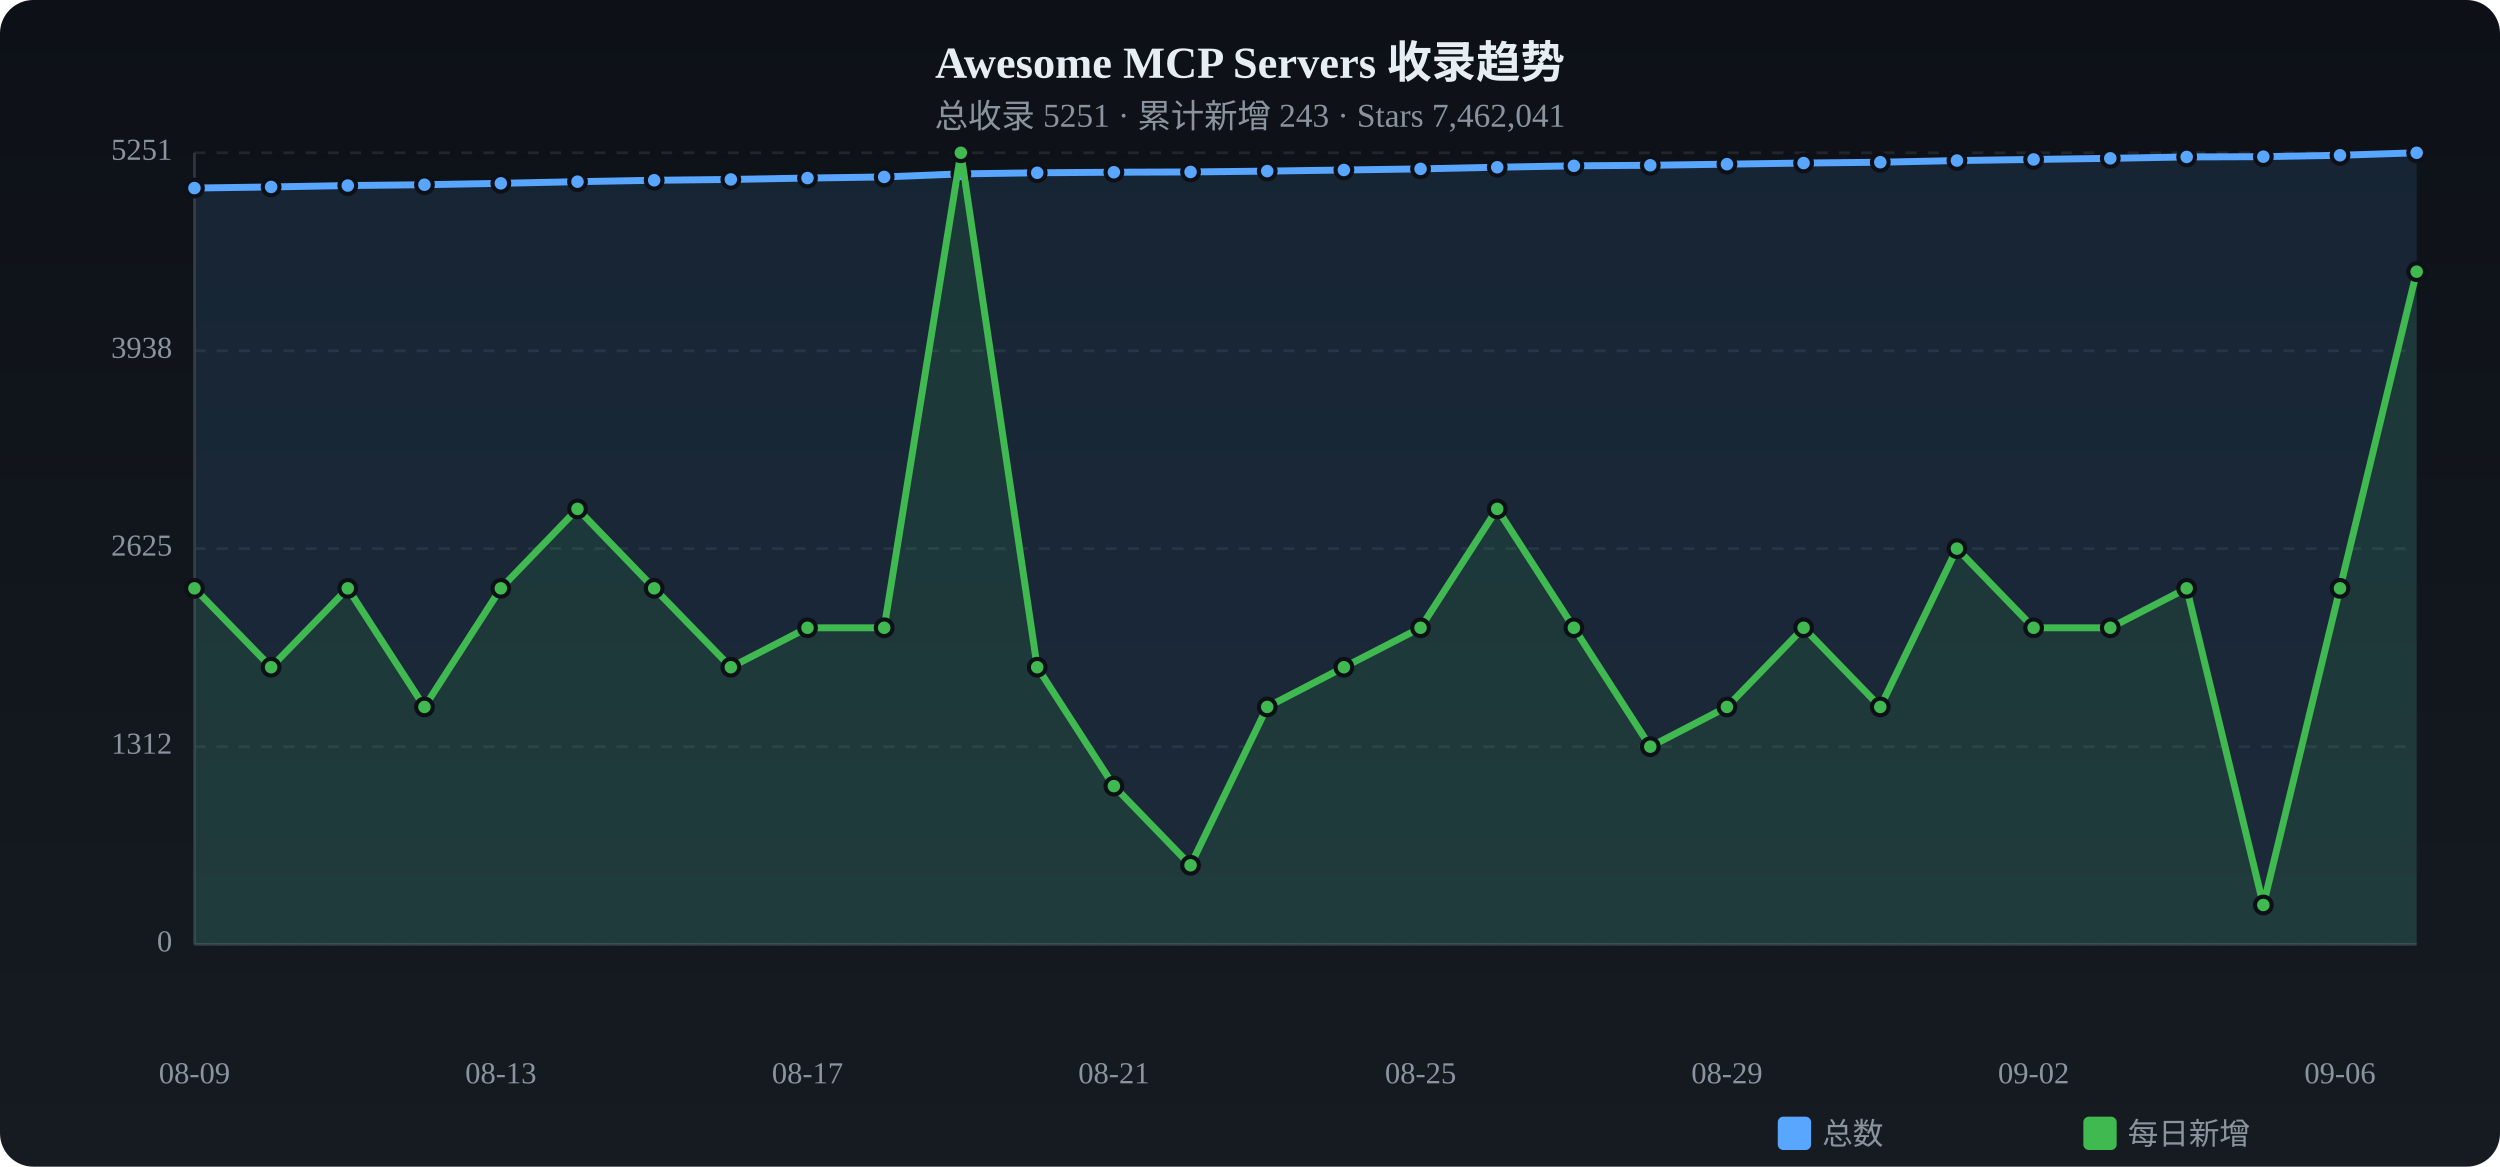
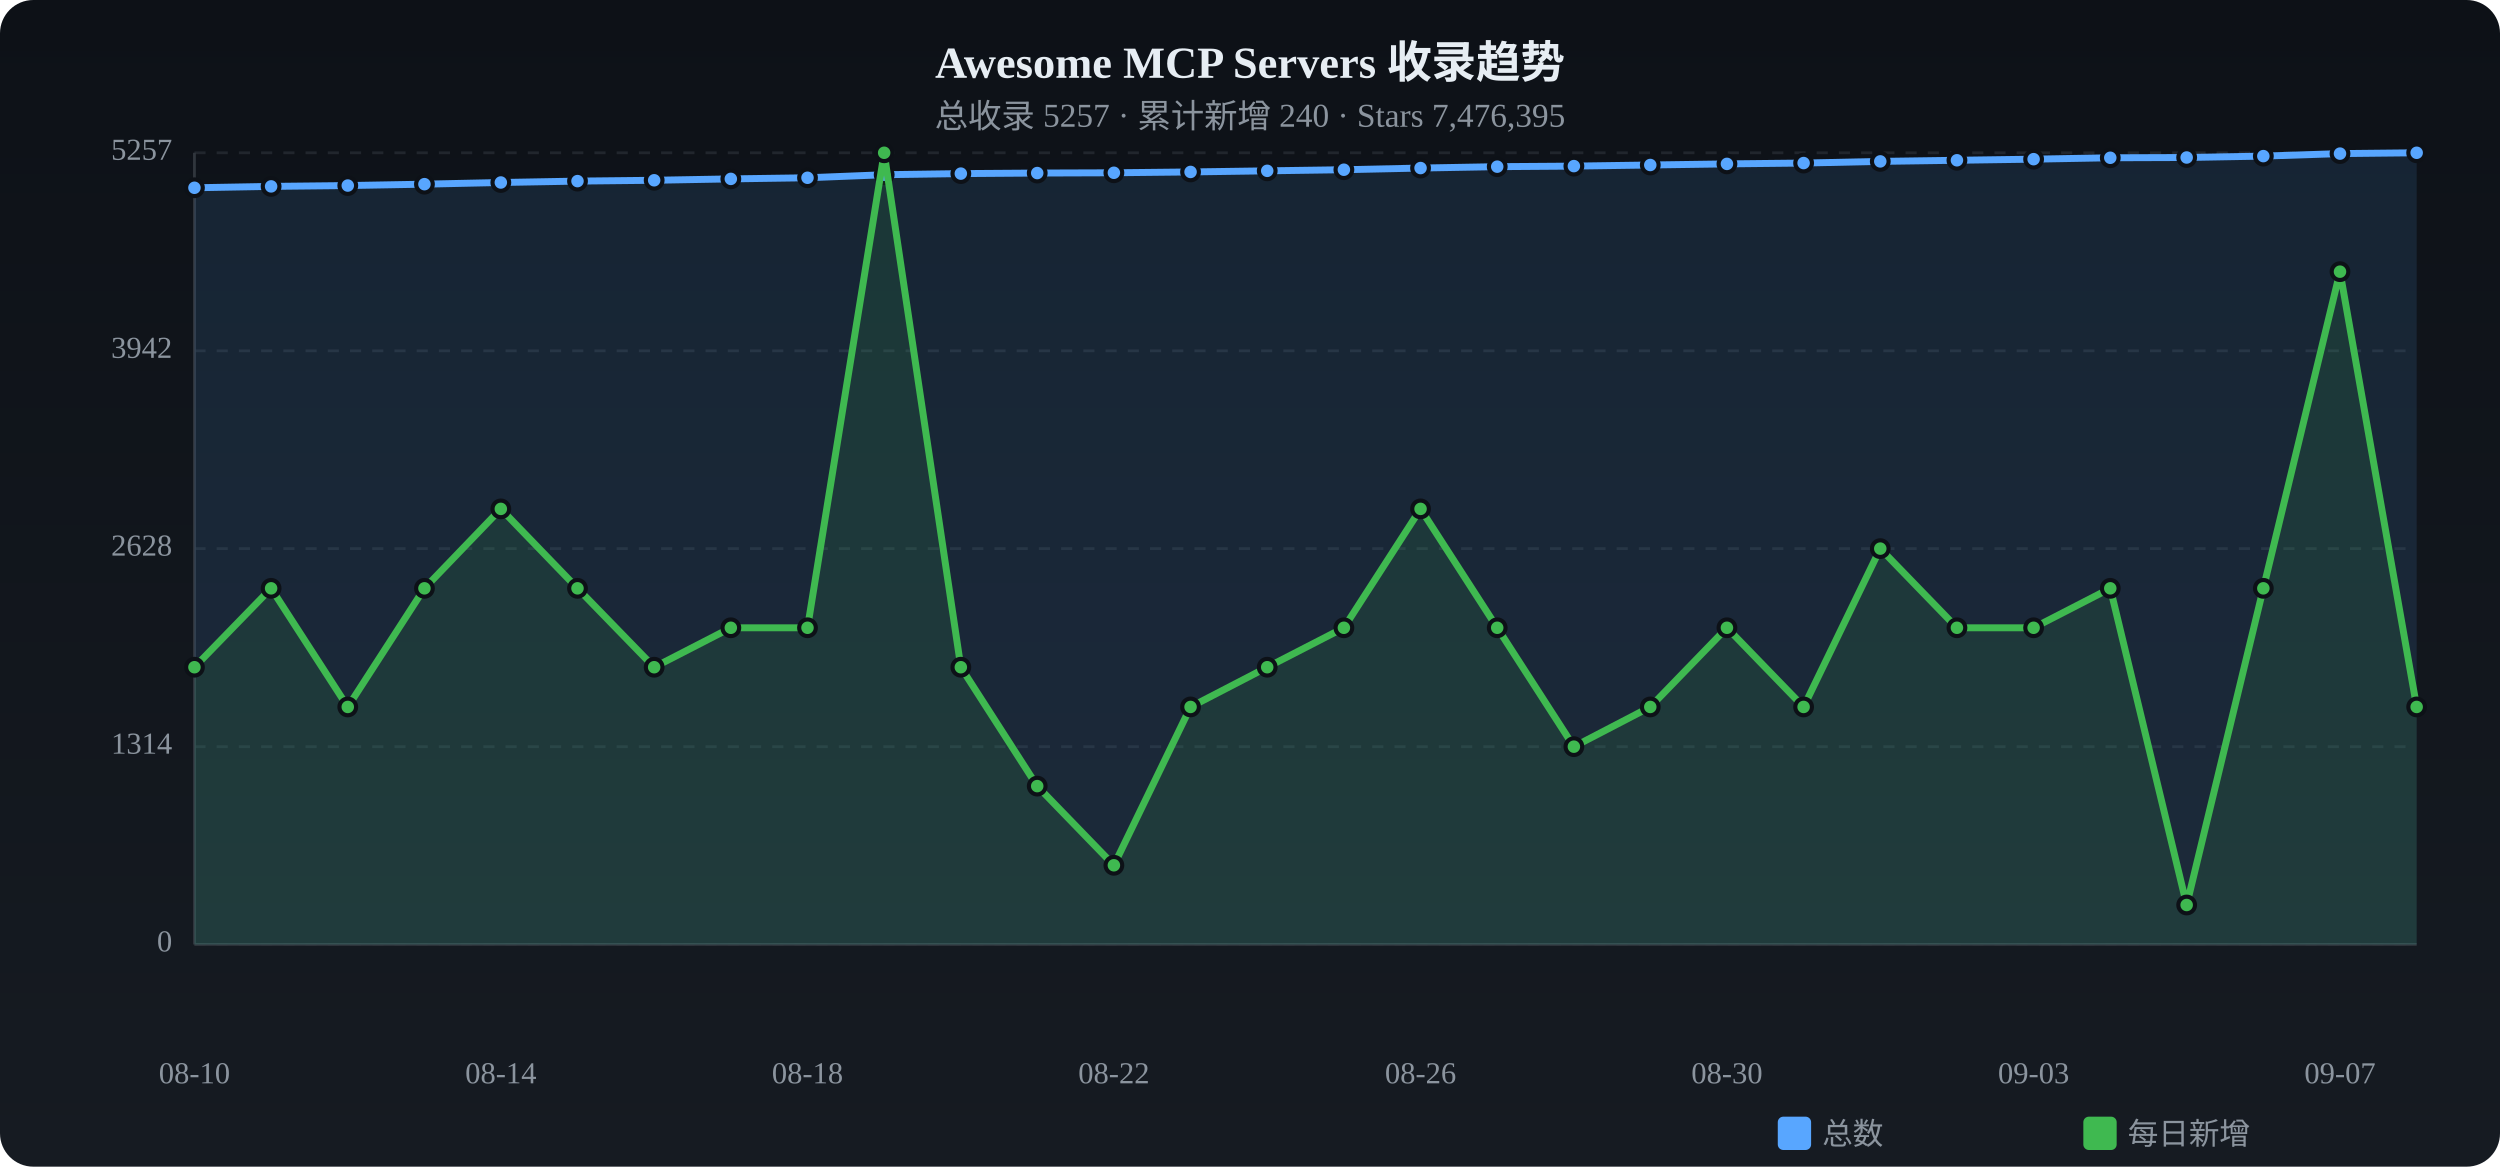
<svg xmlns="http://www.w3.org/2000/svg" viewBox="0 0 900 420" width="900" height="420">
  <defs>
    <linearGradient id="tbg" x1="0%" y1="0%" x2="0%" y2="100%">
      <stop offset="0%" stop-color="#0d1117" />
      <stop offset="100%" stop-color="#161b22" />
    </linearGradient>
  </defs>
  <rect width="900" height="420" rx="12" fill="url(#tbg)" />
  <text x="450.0" y="28" text-anchor="middle" fill="#e6edf3" font-size="16" font-weight="bold">Awesome MCP Servers 收录趋势</text>
-   <text x="450.0" y="46" text-anchor="middle" fill="#8b949e" font-size="12">总收录 5251 · 累计新增 243 · Stars 7,462,041</text>
+   <text x="450.0" y="46" text-anchor="middle" fill="#8b949e" font-size="12">总收录 5257 · 累计新增 240 · Stars 7,476,395</text>
  <text x="62" y="340.0" text-anchor="end" fill="#8b949e" font-size="11" dominant-baseline="middle">0</text>
  <line x1="70" y1="340.0" x2="870" y2="340.0" stroke="#21262d" stroke-dasharray="4 4" />
-   <text x="62" y="268.8" text-anchor="end" fill="#8b949e" font-size="11" dominant-baseline="middle">1312</text>
+   <text x="62" y="268.8" text-anchor="end" fill="#8b949e" font-size="11" dominant-baseline="middle">1314</text>
  <line x1="70" y1="268.8" x2="870" y2="268.8" stroke="#21262d" stroke-dasharray="4 4" />
-   <text x="62" y="197.5" text-anchor="end" fill="#8b949e" font-size="11" dominant-baseline="middle">2625</text>
+   <text x="62" y="197.5" text-anchor="end" fill="#8b949e" font-size="11" dominant-baseline="middle">2628</text>
  <line x1="70" y1="197.5" x2="870" y2="197.5" stroke="#21262d" stroke-dasharray="4 4" />
-   <text x="62" y="126.3" text-anchor="end" fill="#8b949e" font-size="11" dominant-baseline="middle">3938</text>
+   <text x="62" y="126.3" text-anchor="end" fill="#8b949e" font-size="11" dominant-baseline="middle">3942</text>
  <line x1="70" y1="126.3" x2="870" y2="126.3" stroke="#21262d" stroke-dasharray="4 4" />
-   <text x="62" y="55.0" text-anchor="end" fill="#8b949e" font-size="11" dominant-baseline="middle">5251</text>
+   <text x="62" y="55.0" text-anchor="end" fill="#8b949e" font-size="11" dominant-baseline="middle">5257</text>
  <line x1="70" y1="55.0" x2="870" y2="55.0" stroke="#21262d" stroke-dasharray="4 4" />
  <line x1="70" y1="55" x2="70" y2="340" stroke="#30363d" />
  <line x1="70" y1="340" x2="870" y2="340" stroke="#30363d" />
-   <path d="M70.0,67.7 L97.6,67.3 L125.2,66.8 L152.8,66.5 L180.3,66.0 L207.9,65.4 L235.5,64.9 L263.1,64.6 L290.7,64.1 L318.3,63.7 L345.9,62.6 L373.4,62.2 L401.0,62.0 L428.6,61.9 L456.2,61.6 L483.8,61.2 L511.4,60.8 L539.0,60.2 L566.6,59.7 L594.1,59.5 L621.7,59.1 L649.3,58.7 L676.9,58.4 L704.5,57.8 L732.1,57.4 L759.7,57.0 L787.2,56.5 L814.8,56.4 L842.4,55.9 L870.0,55.0 L870.0,340 L70.0,340 Z" fill="#58a6ff" opacity="0.12" />
-   <polyline points="70.0,67.7 97.6,67.3 125.2,66.8 152.8,66.5 180.3,66.0 207.9,65.4 235.5,64.9 263.1,64.6 290.7,64.1 318.3,63.7 345.9,62.6 373.4,62.2 401.0,62.0 428.6,61.9 456.2,61.6 483.8,61.2 511.4,60.8 539.0,60.2 566.6,59.7 594.1,59.5 621.7,59.1 649.3,58.7 676.9,58.4 704.5,57.8 732.1,57.4 759.7,57.0 787.2,56.5 814.8,56.4 842.4,55.9 870.0,55.0" fill="none" stroke="#58a6ff" stroke-width="2.5" stroke-linecap="round" stroke-linejoin="round" />
-   <circle cx="70.0" cy="67.7" r="3" fill="#58a6ff" stroke="#0d1117" stroke-width="1.5" />
-   <circle cx="97.6" cy="67.3" r="3" fill="#58a6ff" stroke="#0d1117" stroke-width="1.5" />
+   <path d="M70.0,67.6 L97.6,67.1 L125.2,66.8 L152.8,66.3 L180.3,65.7 L207.9,65.2 L235.5,64.9 L263.1,64.4 L290.7,64.0 L318.3,62.9 L345.9,62.5 L373.4,62.3 L401.0,62.2 L428.6,61.9 L456.2,61.5 L483.8,61.1 L511.4,60.5 L539.0,60.0 L566.6,59.8 L594.1,59.4 L621.7,59.0 L649.3,58.7 L676.9,58.1 L704.5,57.7 L732.1,57.3 L759.7,56.8 L787.2,56.7 L814.8,56.2 L842.4,55.3 L870.0,55.0 L870.0,340 L70.0,340 Z" fill="#58a6ff" opacity="0.12" />
+   <polyline points="70.0,67.6 97.6,67.1 125.2,66.8 152.8,66.3 180.3,65.7 207.9,65.2 235.5,64.9 263.1,64.4 290.7,64.0 318.3,62.9 345.9,62.5 373.4,62.3 401.0,62.2 428.6,61.9 456.2,61.5 483.8,61.1 511.4,60.5 539.0,60.0 566.6,59.8 594.1,59.4 621.7,59.0 649.3,58.7 676.9,58.1 704.5,57.7 732.1,57.3 759.7,56.8 787.2,56.7 814.8,56.2 842.4,55.3 870.0,55.0" fill="none" stroke="#58a6ff" stroke-width="2.5" stroke-linecap="round" stroke-linejoin="round" />
+   <circle cx="70.0" cy="67.6" r="3" fill="#58a6ff" stroke="#0d1117" stroke-width="1.5" />
+   <circle cx="97.6" cy="67.1" r="3" fill="#58a6ff" stroke="#0d1117" stroke-width="1.5" />
  <circle cx="125.2" cy="66.8" r="3" fill="#58a6ff" stroke="#0d1117" stroke-width="1.5" />
-   <circle cx="152.8" cy="66.5" r="3" fill="#58a6ff" stroke="#0d1117" stroke-width="1.5" />
-   <circle cx="180.3" cy="66.0" r="3" fill="#58a6ff" stroke="#0d1117" stroke-width="1.5" />
-   <circle cx="207.9" cy="65.4" r="3" fill="#58a6ff" stroke="#0d1117" stroke-width="1.5" />
+   <circle cx="152.8" cy="66.3" r="3" fill="#58a6ff" stroke="#0d1117" stroke-width="1.5" />
+   <circle cx="180.3" cy="65.7" r="3" fill="#58a6ff" stroke="#0d1117" stroke-width="1.5" />
+   <circle cx="207.9" cy="65.2" r="3" fill="#58a6ff" stroke="#0d1117" stroke-width="1.5" />
  <circle cx="235.5" cy="64.9" r="3" fill="#58a6ff" stroke="#0d1117" stroke-width="1.5" />
-   <circle cx="263.1" cy="64.6" r="3" fill="#58a6ff" stroke="#0d1117" stroke-width="1.5" />
-   <circle cx="290.7" cy="64.1" r="3" fill="#58a6ff" stroke="#0d1117" stroke-width="1.5" />
-   <circle cx="318.3" cy="63.7" r="3" fill="#58a6ff" stroke="#0d1117" stroke-width="1.5" />
-   <circle cx="345.9" cy="62.6" r="3" fill="#58a6ff" stroke="#0d1117" stroke-width="1.5" />
-   <circle cx="373.4" cy="62.2" r="3" fill="#58a6ff" stroke="#0d1117" stroke-width="1.5" />
-   <circle cx="401.0" cy="62.0" r="3" fill="#58a6ff" stroke="#0d1117" stroke-width="1.5" />
+   <circle cx="263.1" cy="64.4" r="3" fill="#58a6ff" stroke="#0d1117" stroke-width="1.5" />
+   <circle cx="290.7" cy="64.0" r="3" fill="#58a6ff" stroke="#0d1117" stroke-width="1.5" />
+   <circle cx="318.3" cy="62.9" r="3" fill="#58a6ff" stroke="#0d1117" stroke-width="1.5" />
+   <circle cx="345.9" cy="62.5" r="3" fill="#58a6ff" stroke="#0d1117" stroke-width="1.5" />
+   <circle cx="373.4" cy="62.3" r="3" fill="#58a6ff" stroke="#0d1117" stroke-width="1.5" />
+   <circle cx="401.0" cy="62.2" r="3" fill="#58a6ff" stroke="#0d1117" stroke-width="1.5" />
  <circle cx="428.6" cy="61.9" r="3" fill="#58a6ff" stroke="#0d1117" stroke-width="1.5" />
-   <circle cx="456.2" cy="61.6" r="3" fill="#58a6ff" stroke="#0d1117" stroke-width="1.5" />
-   <circle cx="483.8" cy="61.2" r="3" fill="#58a6ff" stroke="#0d1117" stroke-width="1.5" />
-   <circle cx="511.4" cy="60.8" r="3" fill="#58a6ff" stroke="#0d1117" stroke-width="1.5" />
-   <circle cx="539.0" cy="60.2" r="3" fill="#58a6ff" stroke="#0d1117" stroke-width="1.5" />
-   <circle cx="566.6" cy="59.7" r="3" fill="#58a6ff" stroke="#0d1117" stroke-width="1.5" />
-   <circle cx="594.1" cy="59.5" r="3" fill="#58a6ff" stroke="#0d1117" stroke-width="1.5" />
-   <circle cx="621.7" cy="59.1" r="3" fill="#58a6ff" stroke="#0d1117" stroke-width="1.5" />
+   <circle cx="456.2" cy="61.5" r="3" fill="#58a6ff" stroke="#0d1117" stroke-width="1.5" />
+   <circle cx="483.8" cy="61.1" r="3" fill="#58a6ff" stroke="#0d1117" stroke-width="1.5" />
+   <circle cx="511.4" cy="60.5" r="3" fill="#58a6ff" stroke="#0d1117" stroke-width="1.5" />
+   <circle cx="539.0" cy="60.0" r="3" fill="#58a6ff" stroke="#0d1117" stroke-width="1.5" />
+   <circle cx="566.6" cy="59.8" r="3" fill="#58a6ff" stroke="#0d1117" stroke-width="1.5" />
+   <circle cx="594.1" cy="59.4" r="3" fill="#58a6ff" stroke="#0d1117" stroke-width="1.5" />
+   <circle cx="621.7" cy="59.0" r="3" fill="#58a6ff" stroke="#0d1117" stroke-width="1.5" />
  <circle cx="649.3" cy="58.7" r="3" fill="#58a6ff" stroke="#0d1117" stroke-width="1.5" />
-   <circle cx="676.9" cy="58.4" r="3" fill="#58a6ff" stroke="#0d1117" stroke-width="1.5" />
-   <circle cx="704.5" cy="57.8" r="3" fill="#58a6ff" stroke="#0d1117" stroke-width="1.5" />
-   <circle cx="732.1" cy="57.4" r="3" fill="#58a6ff" stroke="#0d1117" stroke-width="1.5" />
-   <circle cx="759.7" cy="57.0" r="3" fill="#58a6ff" stroke="#0d1117" stroke-width="1.5" />
-   <circle cx="787.2" cy="56.5" r="3" fill="#58a6ff" stroke="#0d1117" stroke-width="1.5" />
-   <circle cx="814.8" cy="56.4" r="3" fill="#58a6ff" stroke="#0d1117" stroke-width="1.5" />
-   <circle cx="842.4" cy="55.9" r="3" fill="#58a6ff" stroke="#0d1117" stroke-width="1.5" />
+   <circle cx="676.9" cy="58.1" r="3" fill="#58a6ff" stroke="#0d1117" stroke-width="1.5" />
+   <circle cx="704.5" cy="57.7" r="3" fill="#58a6ff" stroke="#0d1117" stroke-width="1.5" />
+   <circle cx="732.1" cy="57.3" r="3" fill="#58a6ff" stroke="#0d1117" stroke-width="1.5" />
+   <circle cx="759.7" cy="56.8" r="3" fill="#58a6ff" stroke="#0d1117" stroke-width="1.5" />
+   <circle cx="787.2" cy="56.7" r="3" fill="#58a6ff" stroke="#0d1117" stroke-width="1.5" />
+   <circle cx="814.8" cy="56.2" r="3" fill="#58a6ff" stroke="#0d1117" stroke-width="1.5" />
+   <circle cx="842.4" cy="55.3" r="3" fill="#58a6ff" stroke="#0d1117" stroke-width="1.5" />
  <circle cx="870.0" cy="55.0" r="3" fill="#58a6ff" stroke="#0d1117" stroke-width="1.5" />
-   <path d="M70.0,211.8 L97.6,240.2 L125.2,211.8 L152.8,254.5 L180.3,211.8 L207.9,183.2 L235.5,211.8 L263.1,240.2 L290.7,226.0 L318.3,226.0 L345.9,55.0 L373.4,240.2 L401.0,283.0 L428.6,311.5 L456.2,254.5 L483.8,240.2 L511.4,226.0 L539.0,183.2 L566.6,226.0 L594.1,268.8 L621.7,254.5 L649.3,226.0 L676.9,254.5 L704.5,197.5 L732.1,226.0 L759.7,226.0 L787.2,211.8 L814.8,325.8 L842.4,211.8 L870.0,97.8 L870.0,340 L70.0,340 Z" fill="#3fb950" opacity="0.12" />
-   <polyline points="70.0,211.8 97.6,240.2 125.2,211.8 152.8,254.5 180.3,211.8 207.9,183.2 235.5,211.8 263.1,240.2 290.7,226.0 318.3,226.0 345.9,55.0 373.4,240.2 401.0,283.0 428.6,311.5 456.2,254.5 483.8,240.2 511.4,226.0 539.0,183.2 566.6,226.0 594.1,268.8 621.7,254.5 649.3,226.0 676.9,254.5 704.5,197.5 732.1,226.0 759.7,226.0 787.2,211.8 814.8,325.8 842.4,211.8 870.0,97.8" fill="none" stroke="#3fb950" stroke-width="2.5" stroke-linecap="round" stroke-linejoin="round" />
-   <circle cx="70.0" cy="211.8" r="3" fill="#3fb950" stroke="#0d1117" stroke-width="1.5" />
-   <circle cx="97.6" cy="240.2" r="3" fill="#3fb950" stroke="#0d1117" stroke-width="1.5" />
-   <circle cx="125.2" cy="211.8" r="3" fill="#3fb950" stroke="#0d1117" stroke-width="1.5" />
-   <circle cx="152.8" cy="254.5" r="3" fill="#3fb950" stroke="#0d1117" stroke-width="1.5" />
-   <circle cx="180.3" cy="211.8" r="3" fill="#3fb950" stroke="#0d1117" stroke-width="1.5" />
-   <circle cx="207.9" cy="183.2" r="3" fill="#3fb950" stroke="#0d1117" stroke-width="1.5" />
-   <circle cx="235.5" cy="211.8" r="3" fill="#3fb950" stroke="#0d1117" stroke-width="1.5" />
-   <circle cx="263.1" cy="240.2" r="3" fill="#3fb950" stroke="#0d1117" stroke-width="1.5" />
+   <path d="M70.0,240.2 L97.6,211.8 L125.2,254.5 L152.8,211.8 L180.3,183.2 L207.9,211.8 L235.5,240.2 L263.1,226.0 L290.7,226.0 L318.3,55.0 L345.9,240.2 L373.4,283.0 L401.0,311.5 L428.6,254.5 L456.2,240.2 L483.8,226.0 L511.4,183.2 L539.0,226.0 L566.6,268.8 L594.1,254.5 L621.7,226.0 L649.3,254.5 L676.9,197.5 L704.5,226.0 L732.1,226.0 L759.7,211.8 L787.2,325.8 L814.8,211.8 L842.4,97.8 L870.0,254.5 L870.0,340 L70.0,340 Z" fill="#3fb950" opacity="0.12" />
+   <polyline points="70.0,240.2 97.6,211.8 125.2,254.5 152.8,211.8 180.3,183.2 207.9,211.8 235.5,240.2 263.1,226.0 290.7,226.0 318.3,55.0 345.9,240.2 373.4,283.0 401.0,311.5 428.6,254.5 456.2,240.2 483.8,226.0 511.4,183.2 539.0,226.0 566.6,268.8 594.1,254.5 621.7,226.0 649.3,254.5 676.9,197.5 704.5,226.0 732.1,226.0 759.7,211.8 787.2,325.8 814.8,211.8 842.4,97.8 870.0,254.5" fill="none" stroke="#3fb950" stroke-width="2.5" stroke-linecap="round" stroke-linejoin="round" />
+   <circle cx="70.0" cy="240.2" r="3" fill="#3fb950" stroke="#0d1117" stroke-width="1.5" />
+   <circle cx="97.6" cy="211.8" r="3" fill="#3fb950" stroke="#0d1117" stroke-width="1.5" />
+   <circle cx="125.2" cy="254.5" r="3" fill="#3fb950" stroke="#0d1117" stroke-width="1.5" />
+   <circle cx="152.8" cy="211.8" r="3" fill="#3fb950" stroke="#0d1117" stroke-width="1.5" />
+   <circle cx="180.3" cy="183.2" r="3" fill="#3fb950" stroke="#0d1117" stroke-width="1.5" />
+   <circle cx="207.9" cy="211.8" r="3" fill="#3fb950" stroke="#0d1117" stroke-width="1.5" />
+   <circle cx="235.5" cy="240.2" r="3" fill="#3fb950" stroke="#0d1117" stroke-width="1.5" />
+   <circle cx="263.1" cy="226.0" r="3" fill="#3fb950" stroke="#0d1117" stroke-width="1.5" />
  <circle cx="290.7" cy="226.0" r="3" fill="#3fb950" stroke="#0d1117" stroke-width="1.5" />
-   <circle cx="318.3" cy="226.0" r="3" fill="#3fb950" stroke="#0d1117" stroke-width="1.5" />
-   <circle cx="345.9" cy="55.0" r="3" fill="#3fb950" stroke="#0d1117" stroke-width="1.5" />
-   <circle cx="373.4" cy="240.2" r="3" fill="#3fb950" stroke="#0d1117" stroke-width="1.5" />
-   <circle cx="401.0" cy="283.0" r="3" fill="#3fb950" stroke="#0d1117" stroke-width="1.5" />
-   <circle cx="428.6" cy="311.5" r="3" fill="#3fb950" stroke="#0d1117" stroke-width="1.5" />
-   <circle cx="456.2" cy="254.5" r="3" fill="#3fb950" stroke="#0d1117" stroke-width="1.5" />
-   <circle cx="483.8" cy="240.2" r="3" fill="#3fb950" stroke="#0d1117" stroke-width="1.5" />
-   <circle cx="511.4" cy="226.0" r="3" fill="#3fb950" stroke="#0d1117" stroke-width="1.5" />
-   <circle cx="539.0" cy="183.2" r="3" fill="#3fb950" stroke="#0d1117" stroke-width="1.5" />
-   <circle cx="566.6" cy="226.0" r="3" fill="#3fb950" stroke="#0d1117" stroke-width="1.5" />
-   <circle cx="594.1" cy="268.8" r="3" fill="#3fb950" stroke="#0d1117" stroke-width="1.5" />
-   <circle cx="621.7" cy="254.5" r="3" fill="#3fb950" stroke="#0d1117" stroke-width="1.5" />
-   <circle cx="649.3" cy="226.0" r="3" fill="#3fb950" stroke="#0d1117" stroke-width="1.5" />
-   <circle cx="676.9" cy="254.5" r="3" fill="#3fb950" stroke="#0d1117" stroke-width="1.5" />
-   <circle cx="704.5" cy="197.5" r="3" fill="#3fb950" stroke="#0d1117" stroke-width="1.5" />
+   <circle cx="318.3" cy="55.0" r="3" fill="#3fb950" stroke="#0d1117" stroke-width="1.5" />
+   <circle cx="345.9" cy="240.2" r="3" fill="#3fb950" stroke="#0d1117" stroke-width="1.5" />
+   <circle cx="373.4" cy="283.0" r="3" fill="#3fb950" stroke="#0d1117" stroke-width="1.5" />
+   <circle cx="401.0" cy="311.5" r="3" fill="#3fb950" stroke="#0d1117" stroke-width="1.5" />
+   <circle cx="428.6" cy="254.5" r="3" fill="#3fb950" stroke="#0d1117" stroke-width="1.5" />
+   <circle cx="456.2" cy="240.2" r="3" fill="#3fb950" stroke="#0d1117" stroke-width="1.5" />
+   <circle cx="483.8" cy="226.0" r="3" fill="#3fb950" stroke="#0d1117" stroke-width="1.5" />
+   <circle cx="511.4" cy="183.2" r="3" fill="#3fb950" stroke="#0d1117" stroke-width="1.5" />
+   <circle cx="539.0" cy="226.0" r="3" fill="#3fb950" stroke="#0d1117" stroke-width="1.5" />
+   <circle cx="566.6" cy="268.8" r="3" fill="#3fb950" stroke="#0d1117" stroke-width="1.5" />
+   <circle cx="594.1" cy="254.5" r="3" fill="#3fb950" stroke="#0d1117" stroke-width="1.5" />
+   <circle cx="621.7" cy="226.0" r="3" fill="#3fb950" stroke="#0d1117" stroke-width="1.5" />
+   <circle cx="649.3" cy="254.5" r="3" fill="#3fb950" stroke="#0d1117" stroke-width="1.5" />
+   <circle cx="676.9" cy="197.5" r="3" fill="#3fb950" stroke="#0d1117" stroke-width="1.5" />
+   <circle cx="704.5" cy="226.0" r="3" fill="#3fb950" stroke="#0d1117" stroke-width="1.5" />
  <circle cx="732.1" cy="226.0" r="3" fill="#3fb950" stroke="#0d1117" stroke-width="1.5" />
-   <circle cx="759.7" cy="226.0" r="3" fill="#3fb950" stroke="#0d1117" stroke-width="1.5" />
-   <circle cx="787.2" cy="211.8" r="3" fill="#3fb950" stroke="#0d1117" stroke-width="1.5" />
-   <circle cx="814.8" cy="325.8" r="3" fill="#3fb950" stroke="#0d1117" stroke-width="1.5" />
-   <circle cx="842.4" cy="211.8" r="3" fill="#3fb950" stroke="#0d1117" stroke-width="1.5" />
-   <circle cx="870.0" cy="97.8" r="3" fill="#3fb950" stroke="#0d1117" stroke-width="1.5" />
-   <text x="70.0" y="390" text-anchor="middle" fill="#8b949e" font-size="11">08-09</text>
-   <text x="180.3" y="390" text-anchor="middle" fill="#8b949e" font-size="11">08-13</text>
-   <text x="290.7" y="390" text-anchor="middle" fill="#8b949e" font-size="11">08-17</text>
-   <text x="401.0" y="390" text-anchor="middle" fill="#8b949e" font-size="11">08-21</text>
-   <text x="511.4" y="390" text-anchor="middle" fill="#8b949e" font-size="11">08-25</text>
-   <text x="621.7" y="390" text-anchor="middle" fill="#8b949e" font-size="11">08-29</text>
-   <text x="732.1" y="390" text-anchor="middle" fill="#8b949e" font-size="11">09-02</text>
-   <text x="842.4" y="390" text-anchor="middle" fill="#8b949e" font-size="11">09-06</text>
+   <circle cx="759.7" cy="211.8" r="3" fill="#3fb950" stroke="#0d1117" stroke-width="1.5" />
+   <circle cx="787.2" cy="325.8" r="3" fill="#3fb950" stroke="#0d1117" stroke-width="1.5" />
+   <circle cx="814.8" cy="211.8" r="3" fill="#3fb950" stroke="#0d1117" stroke-width="1.5" />
+   <circle cx="842.4" cy="97.8" r="3" fill="#3fb950" stroke="#0d1117" stroke-width="1.5" />
+   <circle cx="870.0" cy="254.5" r="3" fill="#3fb950" stroke="#0d1117" stroke-width="1.5" />
+   <text x="70.0" y="390" text-anchor="middle" fill="#8b949e" font-size="11">08-10</text>
+   <text x="180.3" y="390" text-anchor="middle" fill="#8b949e" font-size="11">08-14</text>
+   <text x="290.7" y="390" text-anchor="middle" fill="#8b949e" font-size="11">08-18</text>
+   <text x="401.0" y="390" text-anchor="middle" fill="#8b949e" font-size="11">08-22</text>
+   <text x="511.4" y="390" text-anchor="middle" fill="#8b949e" font-size="11">08-26</text>
+   <text x="621.7" y="390" text-anchor="middle" fill="#8b949e" font-size="11">08-30</text>
+   <text x="732.1" y="390" text-anchor="middle" fill="#8b949e" font-size="11">09-03</text>
+   <text x="842.4" y="390" text-anchor="middle" fill="#8b949e" font-size="11">09-07</text>
  <rect x="640" y="402" width="12" height="12" rx="2" fill="#58a6ff" />
  <text x="656" y="412" fill="#8b949e" font-size="11">总数</text>
  <rect x="750" y="402" width="12" height="12" rx="2" fill="#3fb950" />
  <text x="766" y="412" fill="#8b949e" font-size="11">每日新增</text>
</svg>
